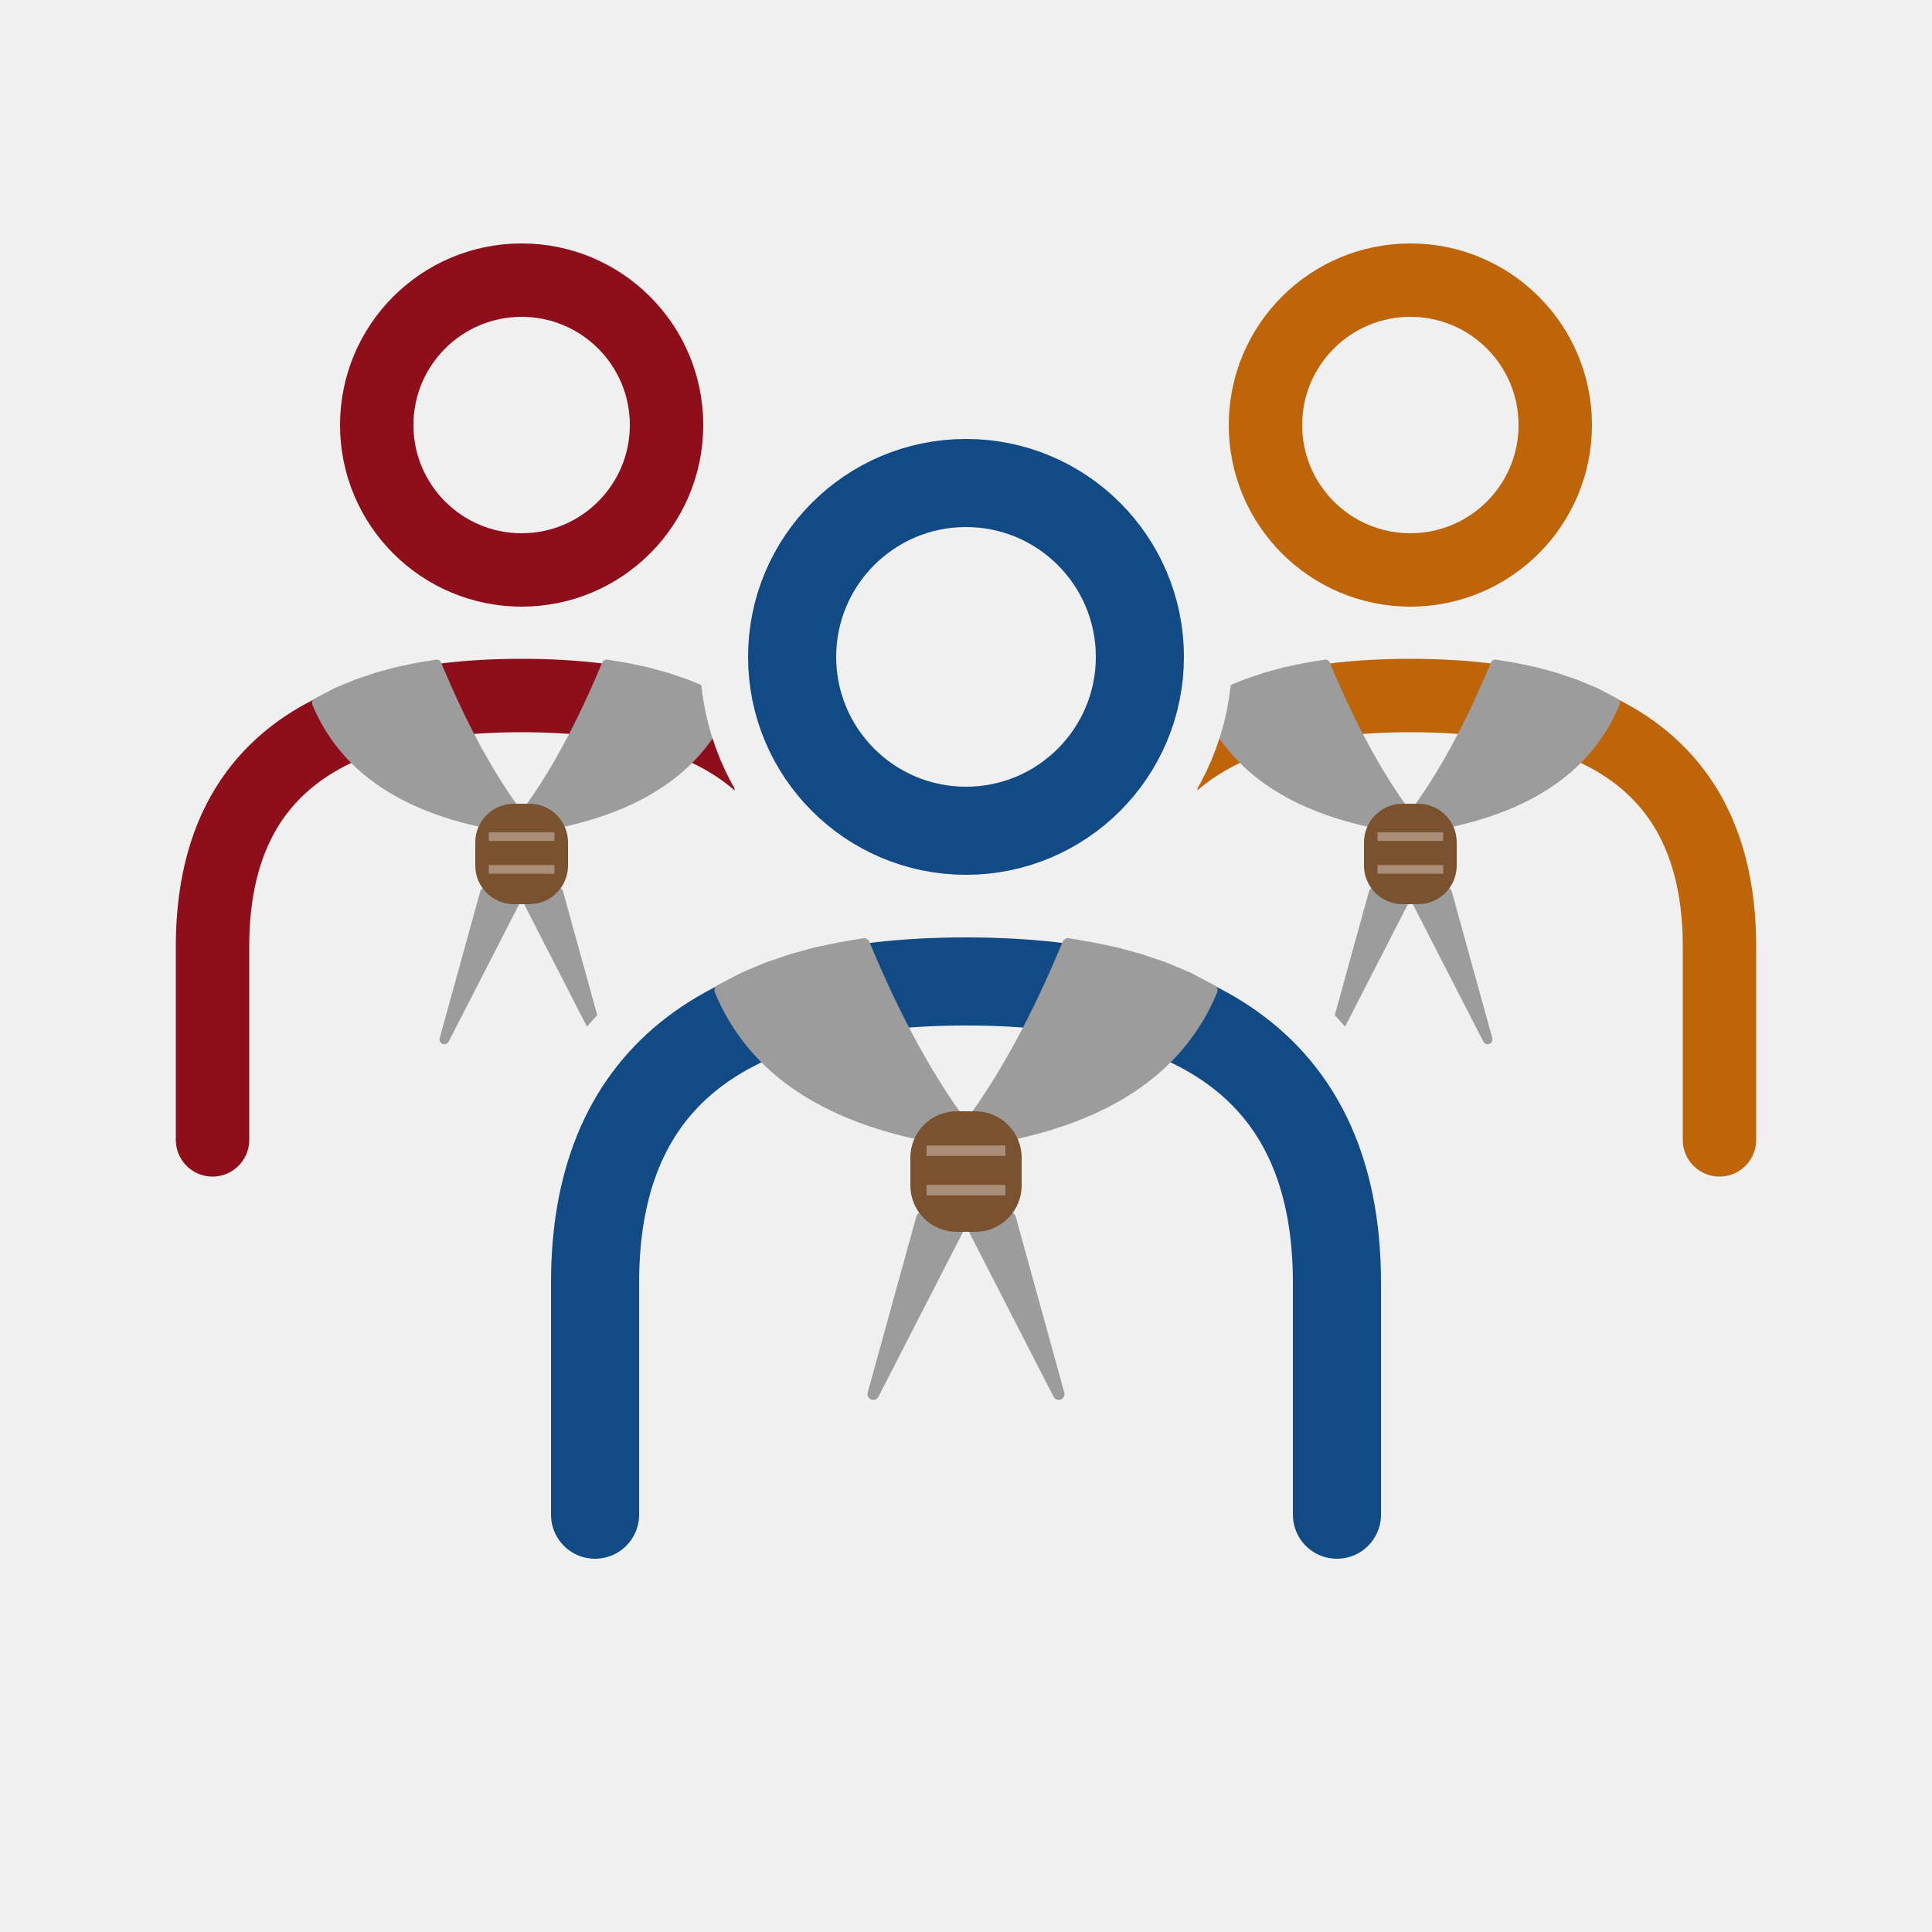
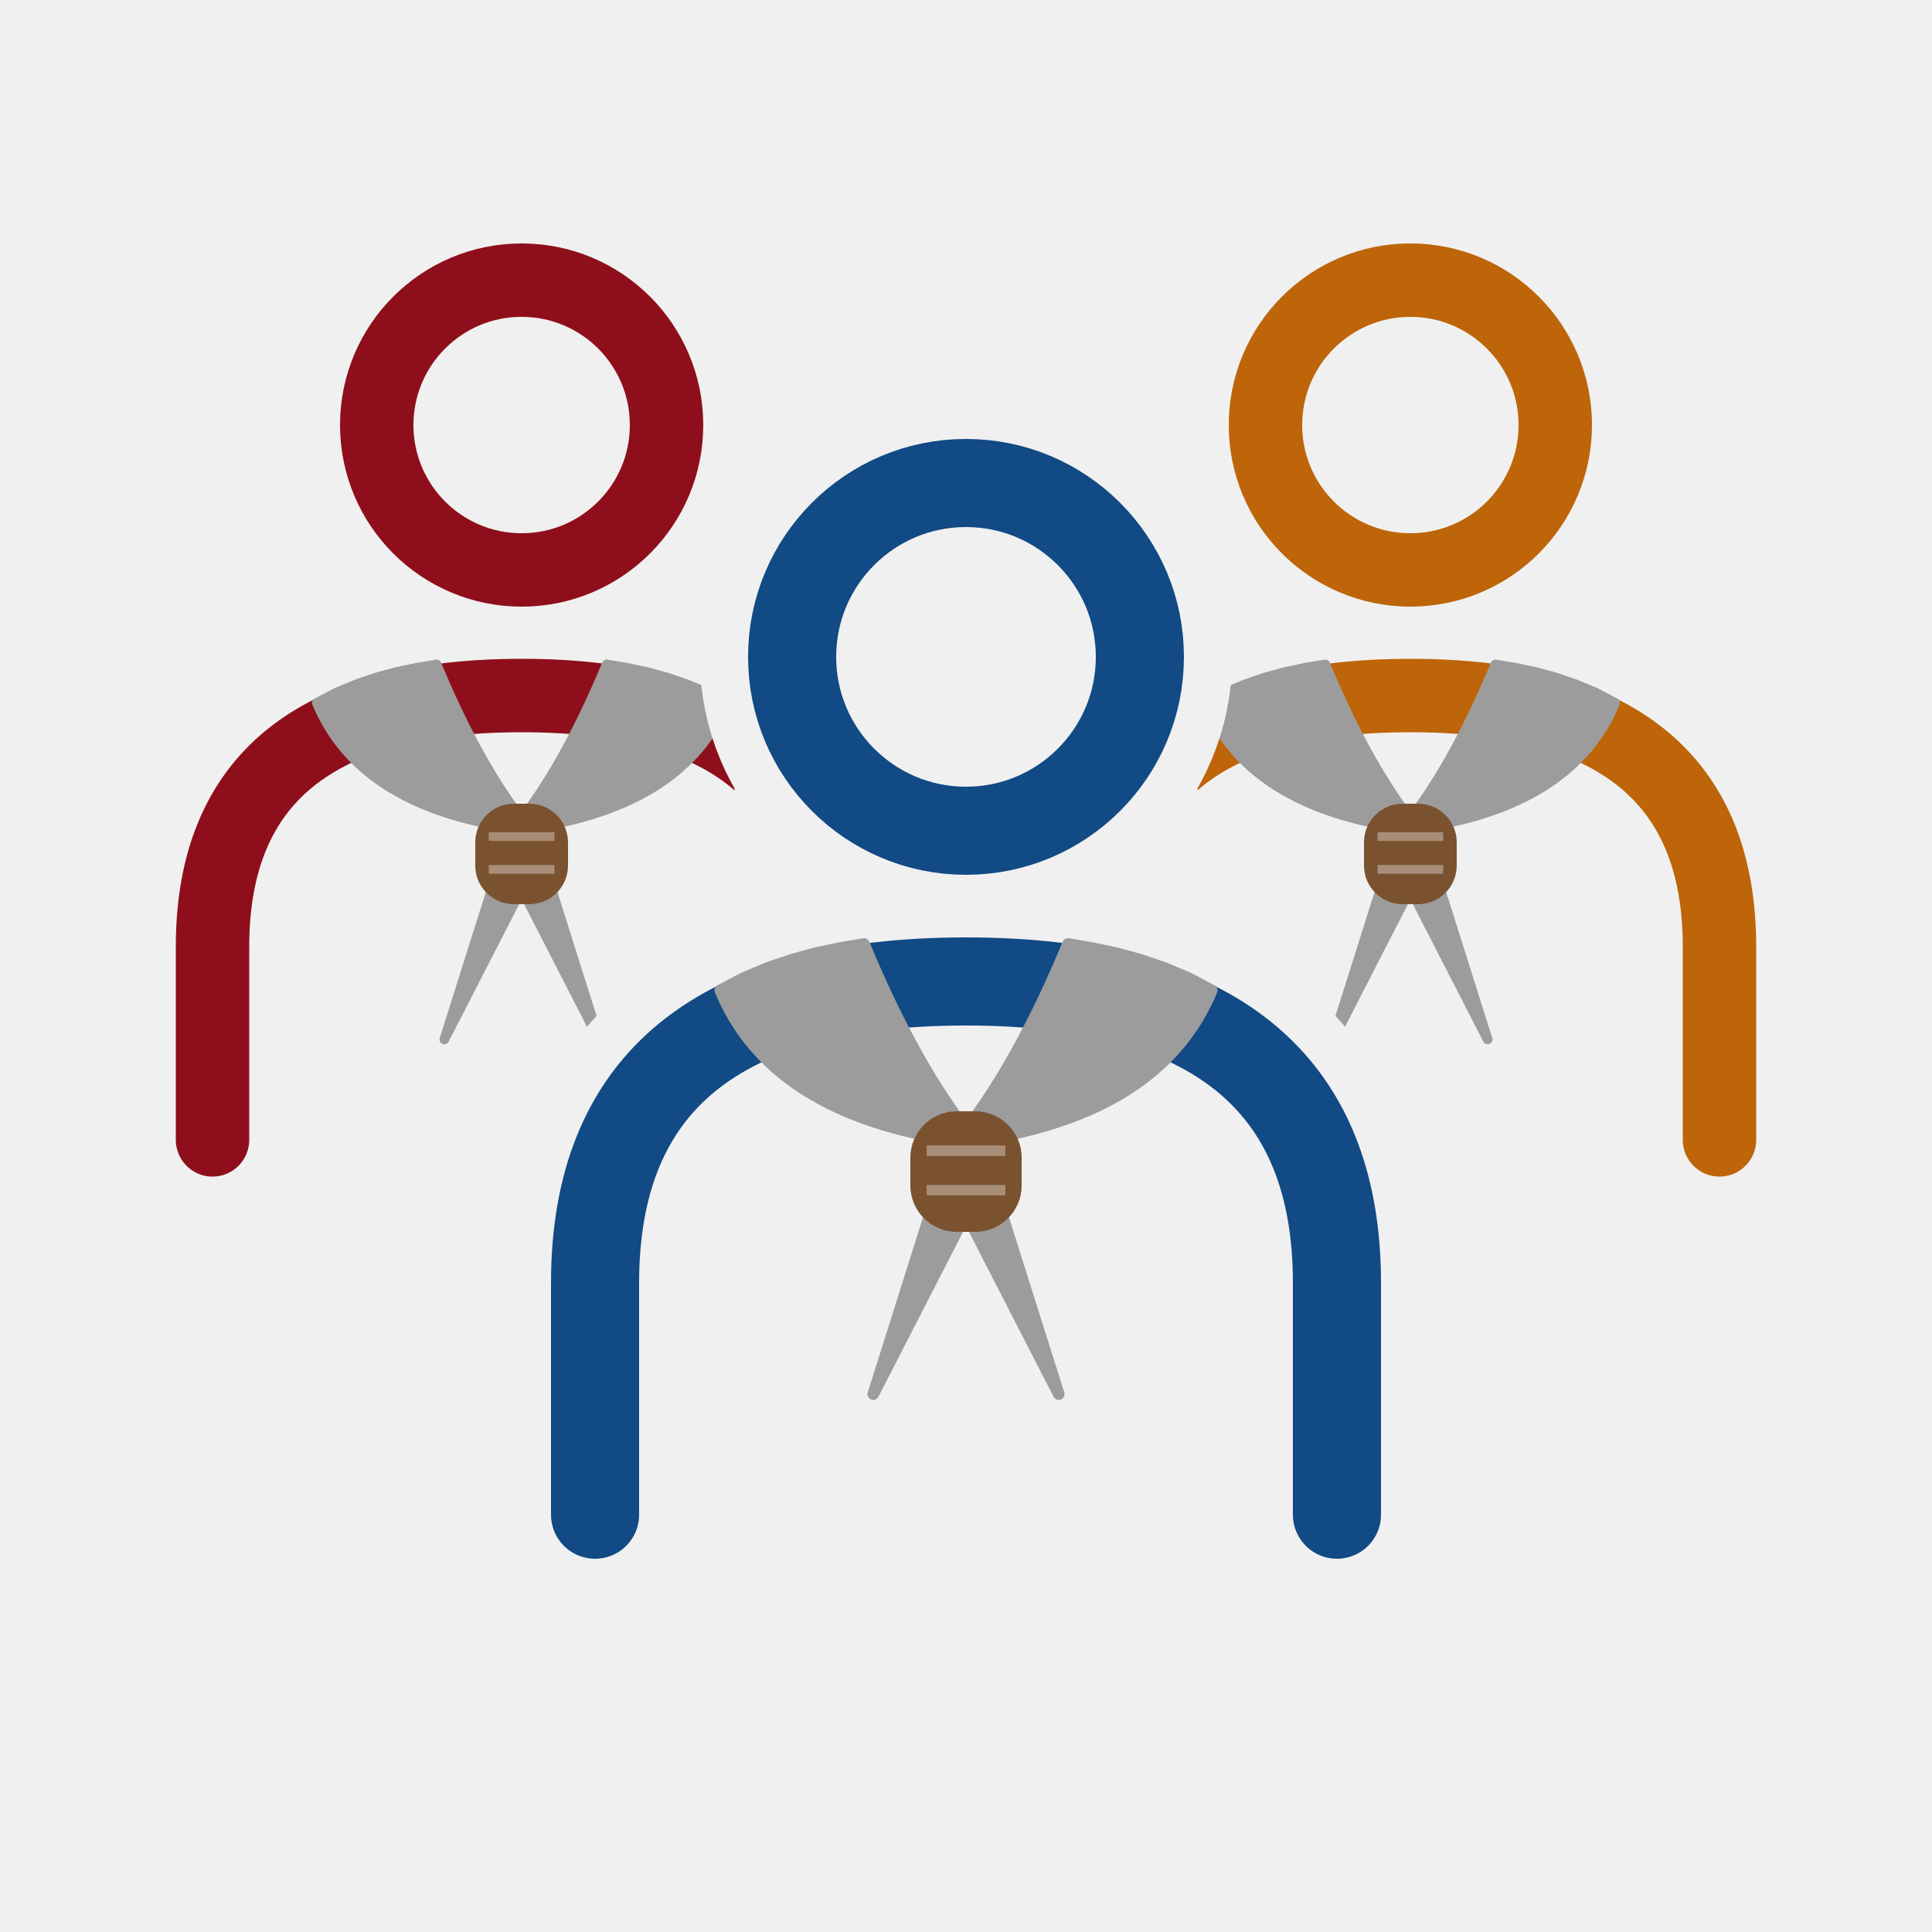
<svg xmlns="http://www.w3.org/2000/svg" viewBox="0 0 100 100">
  <defs>
    <mask id="logo0" maskUnits="userSpaceOnUse" x="-10" y="-10" width="120" height="120">
      <rect x="-10" y="-10" width="120" height="120" fill="#fff" />
      <g fill="#000" stroke="#000" stroke-width="9.56" stroke-linejoin="round">
        <circle cx="50" cy="34" r="9" />
        <rect x="42.8" y="34" width="14.4" height="19.2" />
        <path d="M30.8,78.4 L30.8,66.4 Q30.8,50.8 50,50.8 Q69.2,50.8 69.2,66.4 L69.2,78.4 Z" />
      </g>
    </mask>
  </defs>
  <g mask="url(#logo0)">
    <g fill="none" stroke="#8e0f1b" stroke-width="3.8" stroke-linecap="round">
      <circle cx="27" cy="22" r="7.5" />
      <path d="M11,59 L11,49 Q11,36 27,36 Q43,36 43,49 L43,59" />
    </g>
-     <path d="M25.1,46.2 L26.9,46.2 L23,53.8 Z M28.9,46.2 L27.1,46.2 L31,53.8 Z" fill="#9c9c9c" stroke="#9c9c9c" stroke-width="0.5" stroke-linejoin="round" />
-     <path d="M16.4,36.38 L17.43,35.84 L18.47,35.41 L19.5,35.06 L20.53,34.78 L21.57,34.56 L22.6,34.39 Q24.6,39.2 26.85,42.2 L25.1,42.6 Q18.4,41.2 16.4,36.38 Z M37.6,36.38 L36.57,35.84 L35.53,35.41 L34.5,35.06 L33.47,34.78 L32.43,34.56 L31.4,34.39 Q29.4,39.2 27.15,42.2 L28.9,42.6 Q35.6,41.2 37.6,36.38 Z" fill="#9c9c9c" stroke="#9c9c9c" stroke-width="0.5" stroke-linejoin="round" />
+     <path d="M25.4,46.2 L26.9,46.2 L23,53.8 Z M28.6,46.2 L27.1,46.2 L31,53.8 Z" fill="#9c9c9c" stroke="#9c9c9c" stroke-width="0.5" stroke-linejoin="round" />
+     <path d="M16.4,36.38 L17.43,35.84 L18.47,35.41 L19.5,35.06 L20.53,34.78 L21.57,34.56 L22.6,34.39 Q24.6,39.2 26.85,42.2 L25.1,42.6 Q18.4,41.2 16.4,36.38 Z M37.6,36.38 L36.57,35.84 L35.53,35.41 L34.5,35.06 L33.47,34.78 L32.43,34.56 L31.4,34.39 Q29.4,39.2 27.15,42.2 L28.9,42.6 Q35.6,41.2 37.6,36.38 Z M25.1,42.6 Q25.5,44.5 25.4,46.4 L28.6,46.4 Q28.5,44.5 28.9,42.6 Z" fill="#9c9c9c" stroke="#9c9c9c" stroke-width="0.5" stroke-linejoin="round" />
    <rect x="24.6" y="41.6" width="4.8" height="5.2" rx="2" fill="#7a5230" />
    <path d="M25.3,43.3 H28.7 M25.3,45 H28.7" stroke="#fff" stroke-opacity=".35" stroke-width="0.45" />
    <g fill="none" stroke="#bd6508" stroke-width="3.8" stroke-linecap="round">
      <circle cx="73" cy="22" r="7.5" />
      <path d="M57,59 L57,49 Q57,36 73,36 Q89,36 89,49 L89,59" />
    </g>
-     <path d="M71.1,46.2 L72.9,46.2 L69,53.8 Z M74.9,46.2 L73.1,46.2 L77,53.8 Z" fill="#9c9c9c" stroke="#9c9c9c" stroke-width="0.5" stroke-linejoin="round" />
-     <path d="M62.4,36.38 L63.43,35.84 L64.47,35.41 L65.5,35.06 L66.53,34.78 L67.57,34.56 L68.6,34.39 Q70.6,39.2 72.85,42.2 L71.1,42.6 Q64.4,41.2 62.4,36.38 Z M83.6,36.38 L82.57,35.84 L81.53,35.41 L80.5,35.06 L79.47,34.78 L78.43,34.56 L77.4,34.39 Q75.4,39.2 73.15,42.2 L74.9,42.6 Q81.6,41.2 83.6,36.38 Z" fill="#9c9c9c" stroke="#9c9c9c" stroke-width="0.5" stroke-linejoin="round" />
+     <path d="M71.4,46.2 L72.9,46.2 L69,53.8 Z M74.6,46.2 L73.1,46.2 L77,53.8 Z" fill="#9c9c9c" stroke="#9c9c9c" stroke-width="0.5" stroke-linejoin="round" />
+     <path d="M62.4,36.38 L63.43,35.84 L64.47,35.41 L65.5,35.06 L66.53,34.78 L67.57,34.56 L68.6,34.39 Q70.6,39.2 72.85,42.2 L71.1,42.6 Q64.4,41.2 62.4,36.38 Z M83.6,36.38 L82.57,35.84 L81.53,35.41 L80.5,35.06 L79.47,34.78 L78.43,34.56 L77.4,34.39 Q75.4,39.2 73.15,42.2 L74.9,42.6 Q81.6,41.2 83.6,36.38 Z M71.1,42.6 Q71.5,44.5 71.4,46.4 L74.6,46.4 Q74.5,44.5 74.9,42.6 Z" fill="#9c9c9c" stroke="#9c9c9c" stroke-width="0.5" stroke-linejoin="round" />
    <rect x="70.6" y="41.6" width="4.8" height="5.2" rx="2" fill="#7a5230" />
    <path d="M71.3,43.3 H74.7 M71.3,45 H74.7" stroke="#fff" stroke-opacity=".35" stroke-width="0.45" />
  </g>
  <g fill="none" stroke="#114a84" stroke-width="4.56" stroke-linecap="round">
    <circle cx="50" cy="34" r="9" />
    <path d="M30.8,78.4 L30.8,66.4 Q30.8,50.8 50,50.8 Q69.2,50.8 69.2,66.4 L69.2,78.4" />
  </g>
-   <path d="M47.72,63.04 L49.88,63.04 L45.2,72.16 Z M52.28,63.04 L50.12,63.04 L54.8,72.16 Z" fill="#9c9c9c" stroke="#9c9c9c" stroke-width="0.6" stroke-linejoin="round" />
-   <path d="M37.28,51.26 L38.52,50.61 L39.76,50.09 L41,49.67 L42.24,49.33 L43.48,49.07 L44.72,48.86 Q47.12,54.64 49.82,58.24 L47.72,58.72 Q39.68,57.04 37.28,51.26 Z M62.72,51.26 L61.48,50.61 L60.24,50.09 L59,49.67 L57.76,49.33 L56.52,49.07 L55.28,48.86 Q52.88,54.64 50.18,58.24 L52.28,58.72 Q60.32,57.04 62.72,51.26 Z" fill="#9c9c9c" stroke="#9c9c9c" stroke-width="0.6" stroke-linejoin="round" />
+   <path d="M48.08,63.04 L49.88,63.04 L45.2,72.16 Z M51.92,63.04 L50.12,63.04 L54.8,72.16 Z" fill="#9c9c9c" stroke="#9c9c9c" stroke-width="0.6" stroke-linejoin="round" />
+   <path d="M37.28,51.26 L38.52,50.61 L39.76,50.09 L41,49.67 L42.24,49.33 L43.48,49.07 L44.72,48.86 Q47.12,54.64 49.82,58.24 L47.72,58.72 Q39.68,57.04 37.28,51.26 Z M62.72,51.26 L61.48,50.61 L60.24,50.09 L59,49.67 L57.76,49.33 L56.52,49.07 L55.28,48.86 Q52.88,54.64 50.18,58.24 L52.28,58.72 Q60.32,57.04 62.72,51.26 Z M47.72,58.72 Q48.2,61 48.08,63.28 L51.92,63.28 Q51.8,61 52.28,58.72 Z" fill="#9c9c9c" stroke="#9c9c9c" stroke-width="0.6" stroke-linejoin="round" />
  <rect x="47.12" y="57.52" width="5.76" height="6.24" rx="2.4" fill="#7a5230" />
  <path d="M47.96,59.56 H52.04 M47.96,61.6 H52.04" stroke="#fff" stroke-opacity=".35" stroke-width="0.54" />
</svg>
